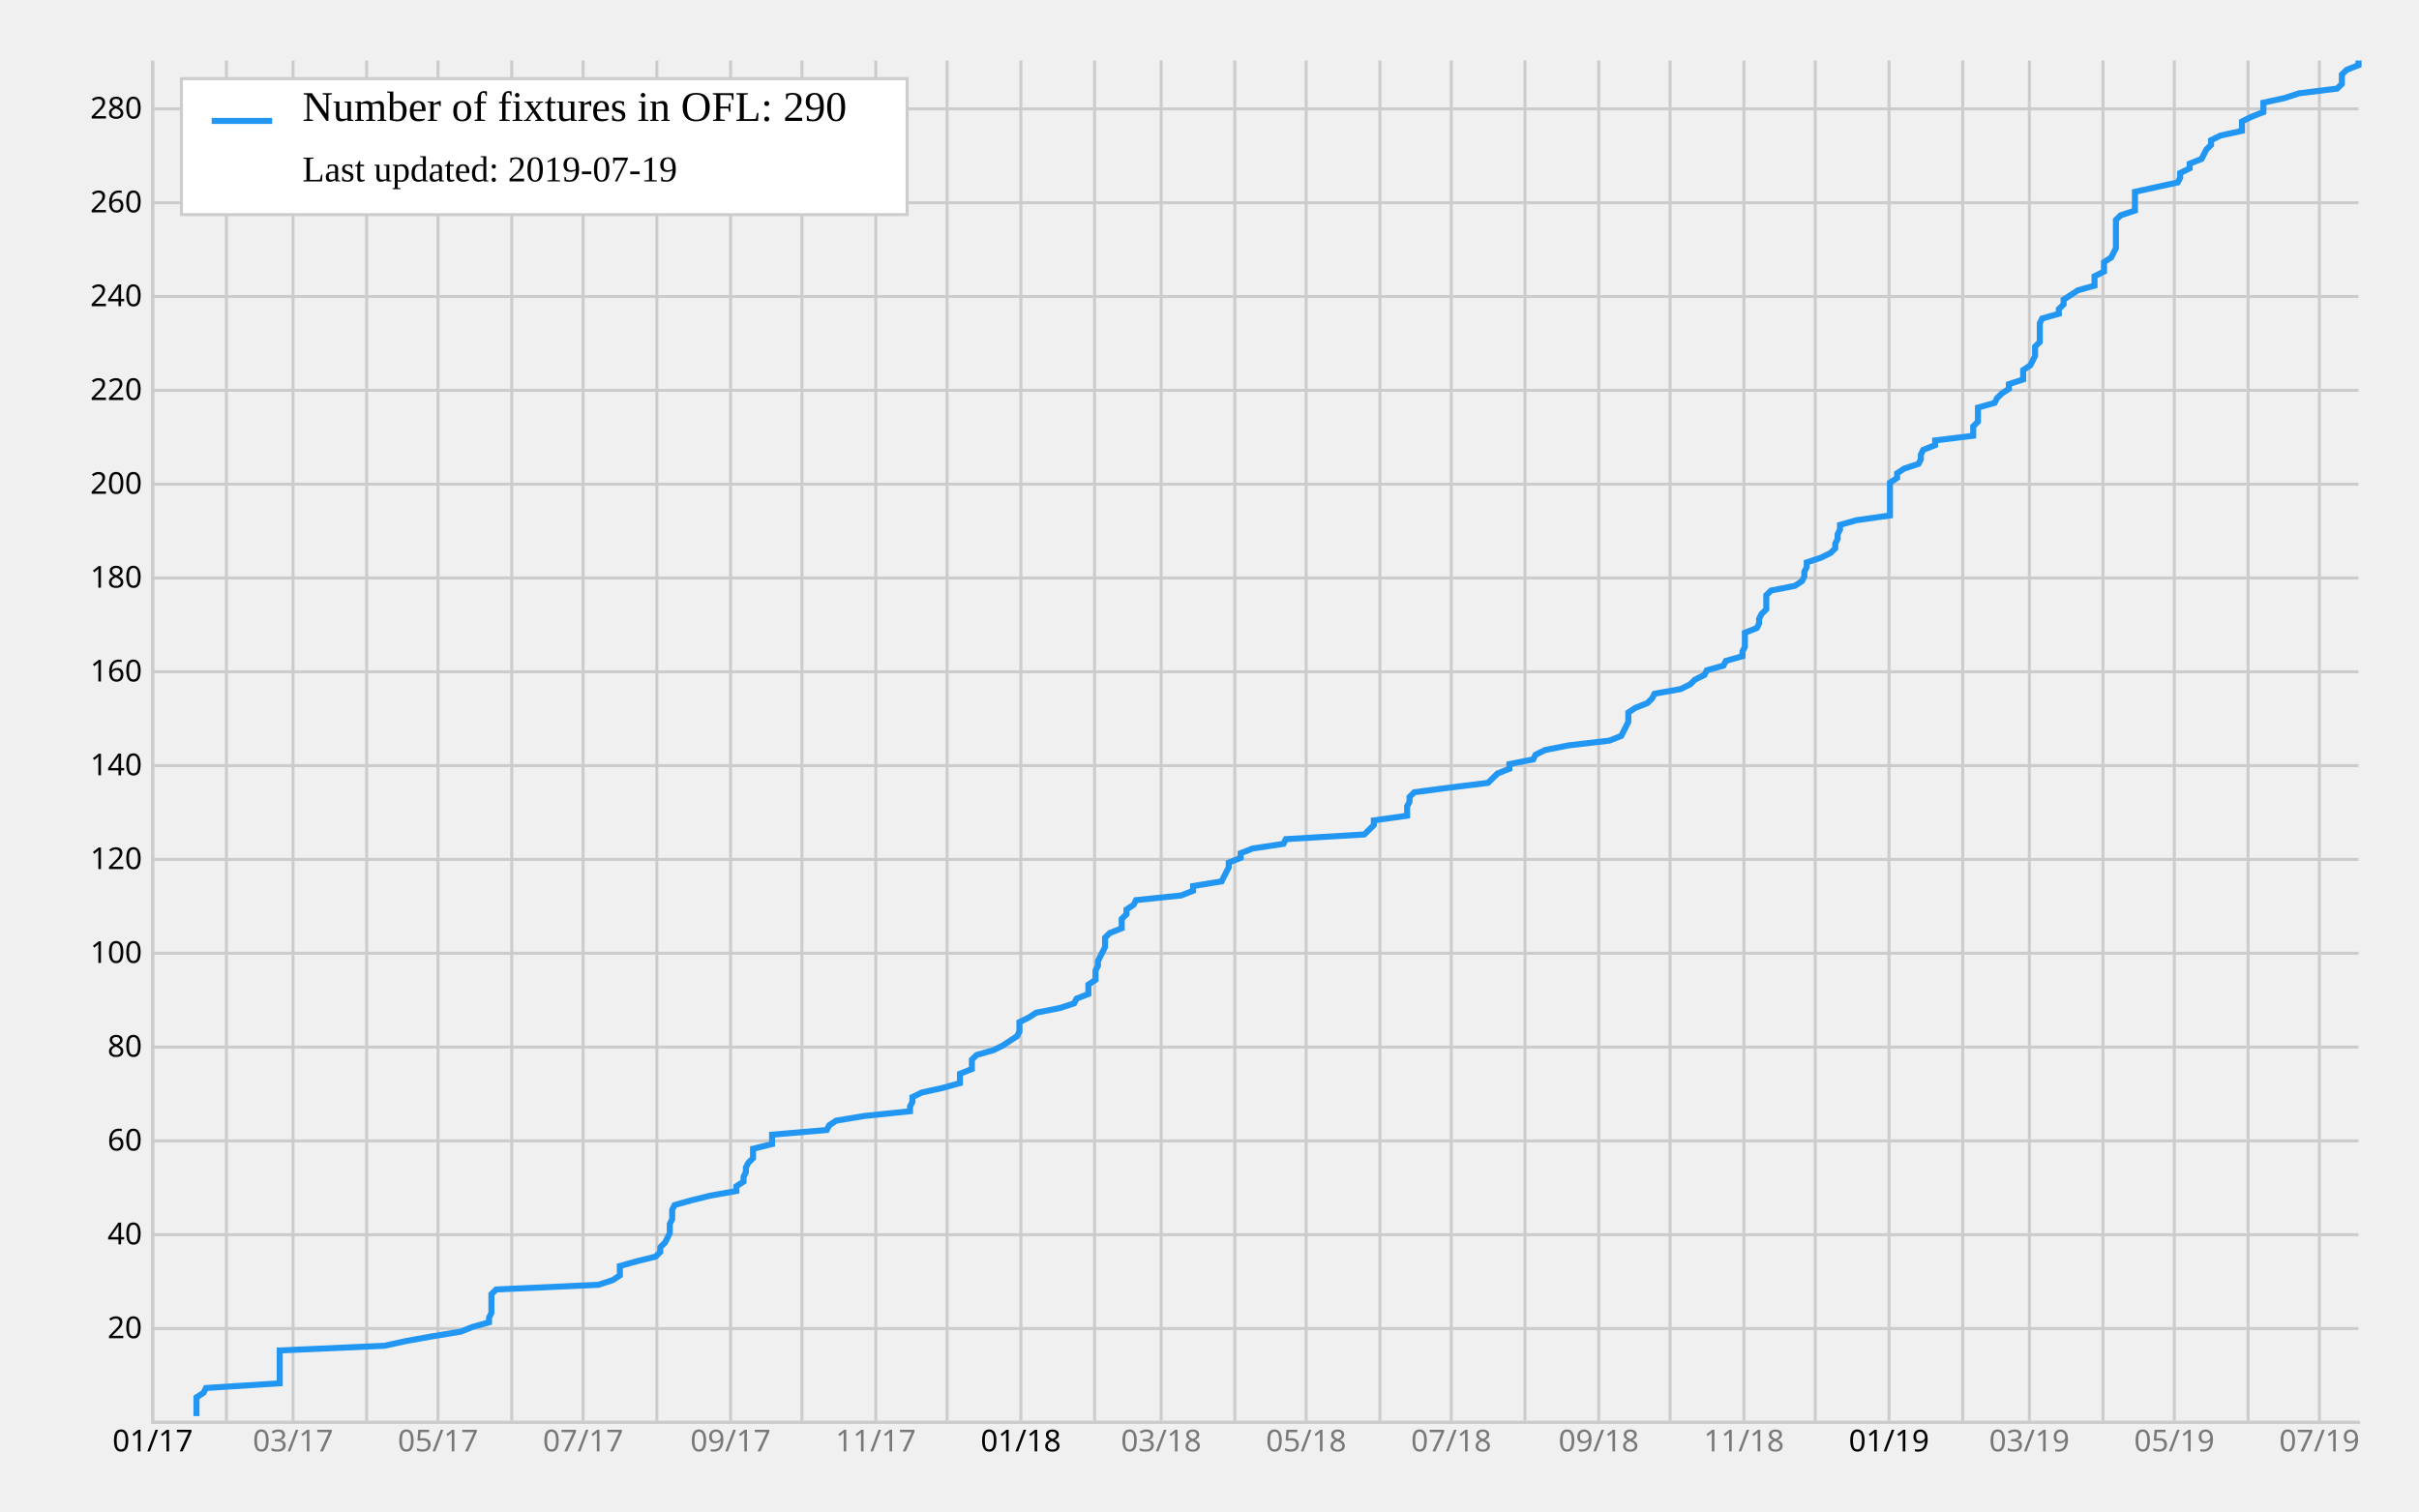
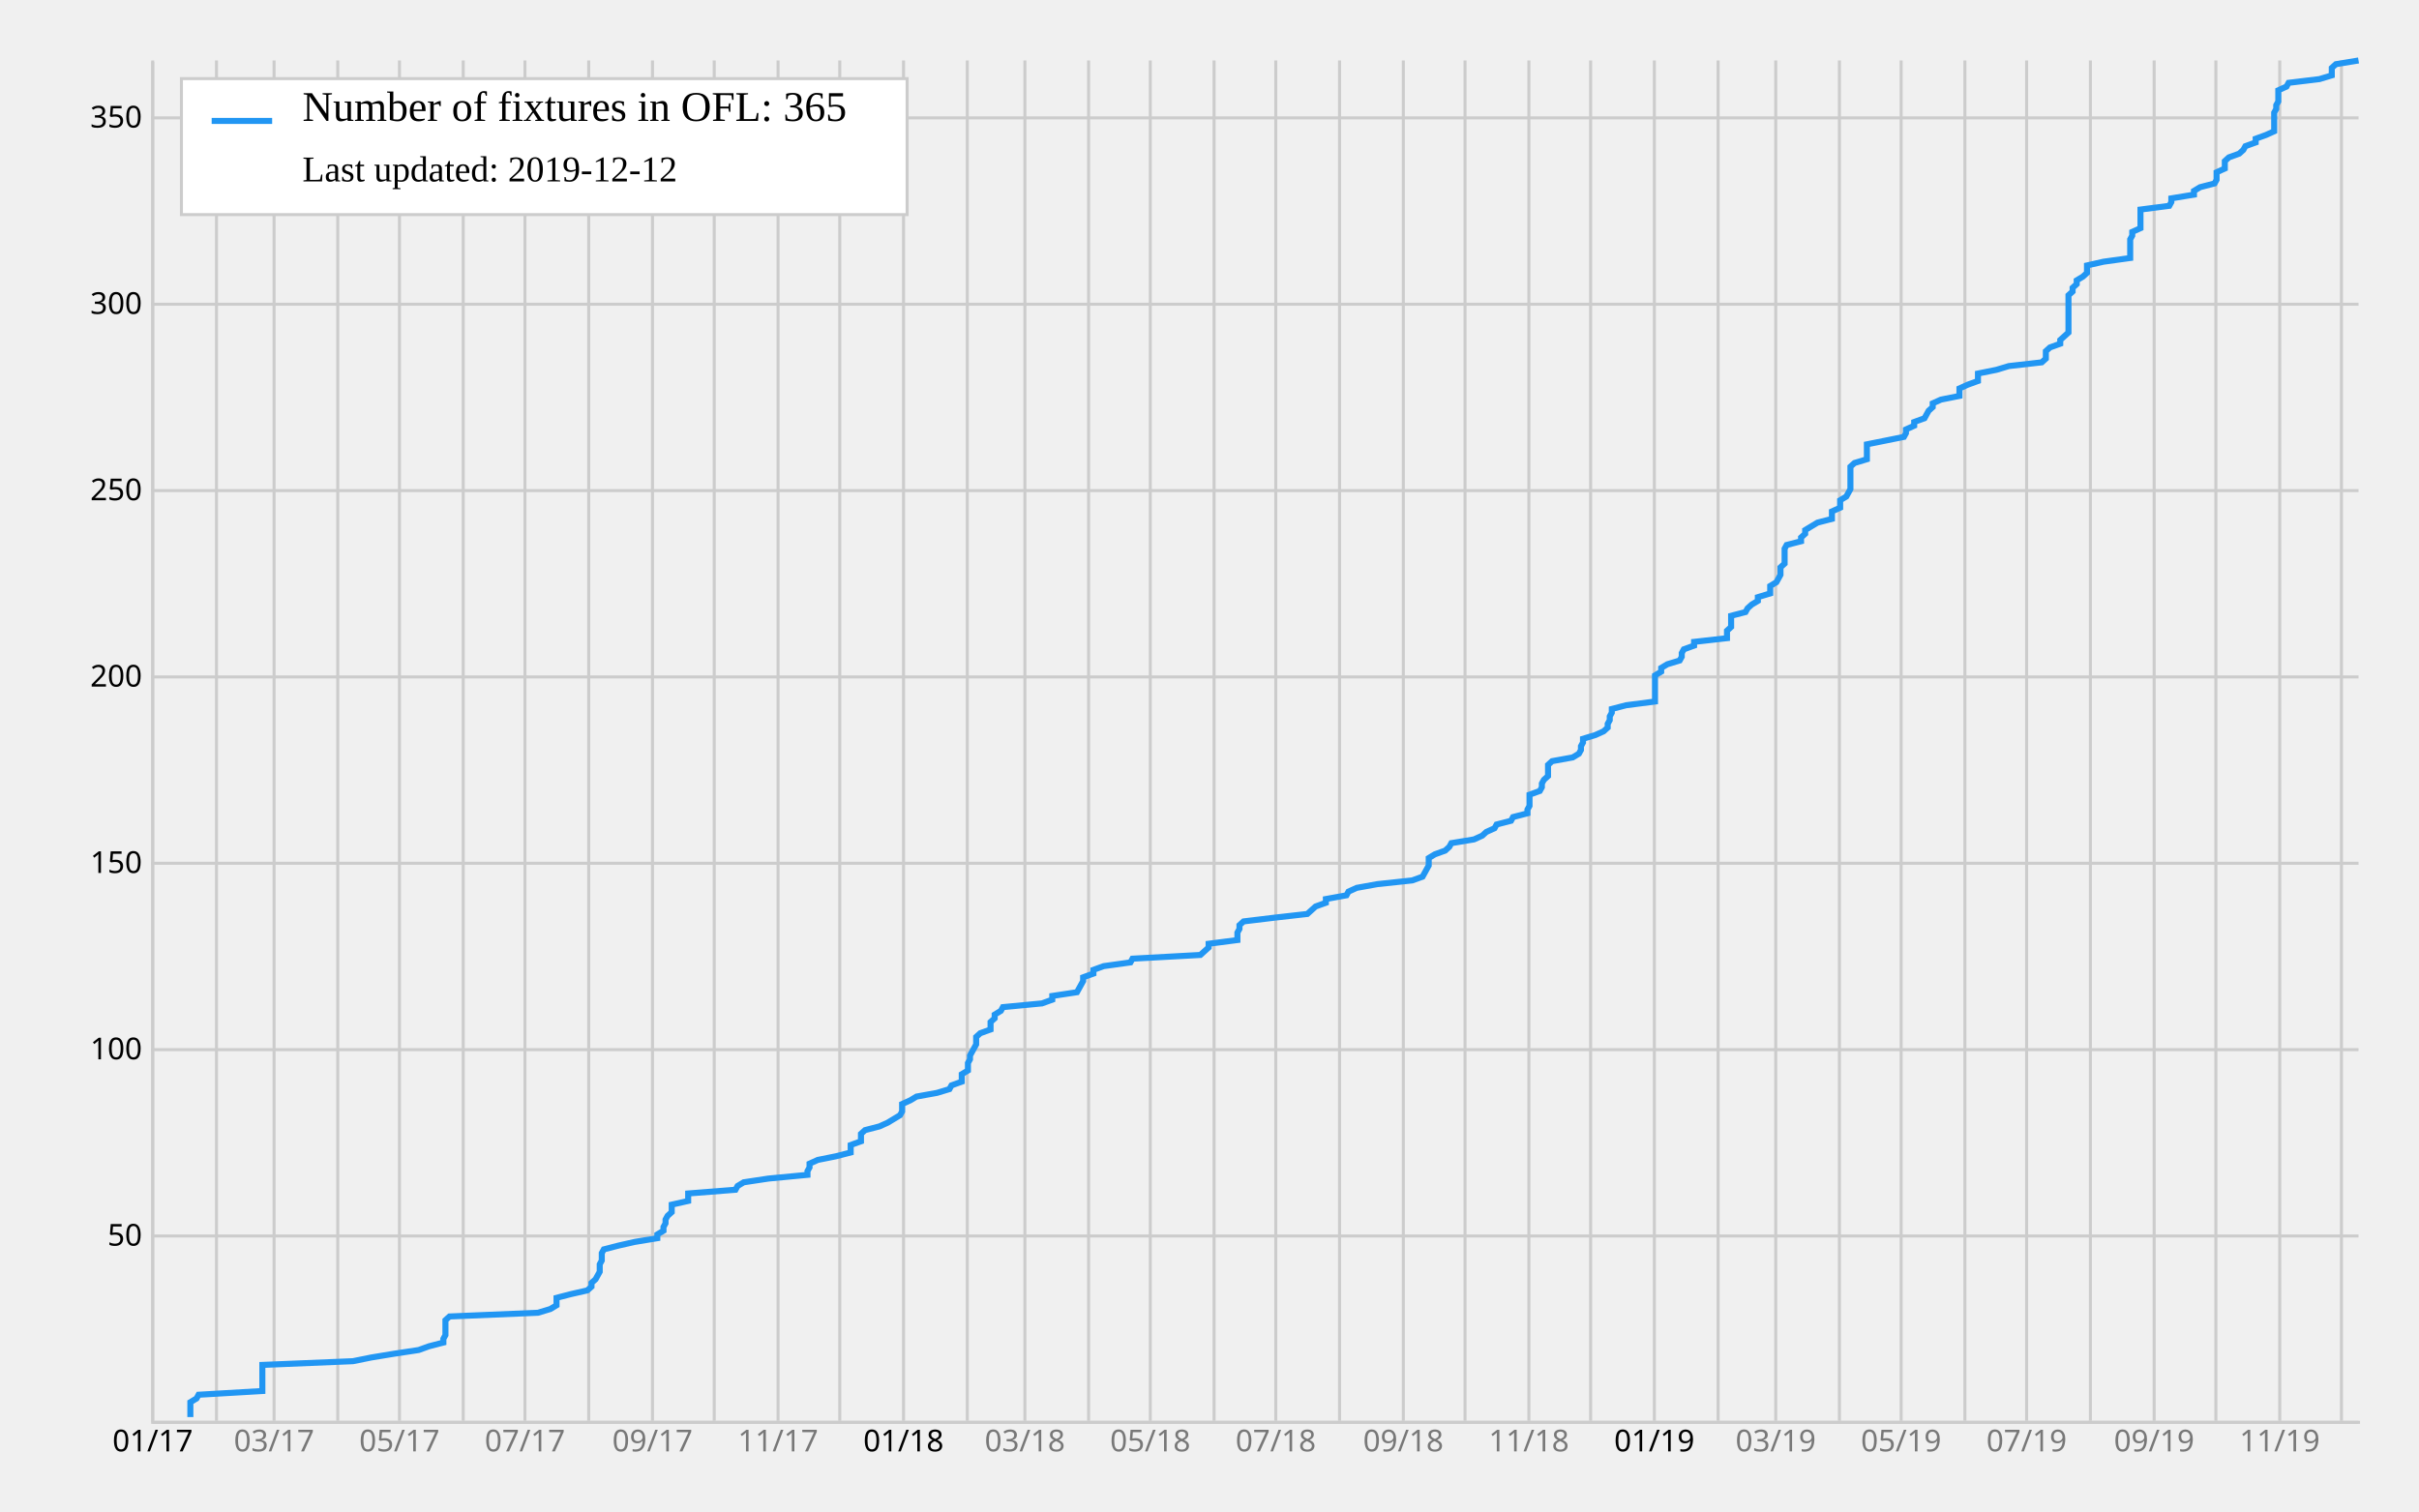
<svg xmlns="http://www.w3.org/2000/svg" width="800" height="500">
  <defs>
    <style type="text/css"> 
.axis path,
.axis line,
.legend rect {
  fill: none;
  stroke: #ccc;
  stroke-width: 1px;
}

/* hide the zero tick mark */
.y-axis .tick:first-of-type text {
  opacity: 0;
}

/* highlight January tick marks */
.x-axis .tick:not(:nth-of-type(12n+1)) text {
  opacity: 0.5;
}

/* hide every second month tick mark */
.x-axis .tick:nth-of-type(2n) text {
  opacity: 0;
}

.num-fixtures {
  fill: none;
  stroke: #2196f3;
  stroke-width: 2px;
}

.legend rect {
  fill: #fff;
}
 </style>
  </defs>
  <g transform="translate(50, 20)">
    <g class="axis x-axis" transform="translate(0, 450)" fill="none" font-size="10" font-family="sans-serif" text-anchor="middle">
      <path class="domain" stroke="currentColor" d="M0.5,0.5H730.5" />
      <g class="tick" opacity="1" transform="translate(0.5,0)">
        <line stroke="currentColor" y2="-450" />
        <text fill="currentColor" y="3" dy="0.71em">01/17</text>
      </g>
-       <g class="tick" opacity="1" transform="translate(24.88468,0)">
+       <g class="tick" opacity="1" transform="translate(21.58958,0)">
        <line stroke="currentColor" y2="-450" />
        <text fill="currentColor" y="3" dy="0.71em">02/17</text>
      </g>
-       <g class="tick" opacity="1" transform="translate(46.90955,0)">
+       <g class="tick" opacity="1" transform="translate(40.63824,0)">
        <line stroke="currentColor" y2="-450" />
        <text fill="currentColor" y="3" dy="0.71em">03/17</text>
      </g>
-       <g class="tick" opacity="1" transform="translate(71.26146,0)">
+       <g class="tick" opacity="1" transform="translate(61.69947,0)">
        <line stroke="currentColor" y2="-450" />
        <text fill="currentColor" y="3" dy="0.71em">04/17</text>
      </g>
-       <g class="tick" opacity="1" transform="translate(94.85954,0)">
+       <g class="tick" opacity="1" transform="translate(82.10874,0)">
        <line stroke="currentColor" y2="-450" />
        <text fill="currentColor" y="3" dy="0.71em">05/17</text>
      </g>
-       <g class="tick" opacity="1" transform="translate(119.2442,0)">
+       <g class="tick" opacity="1" transform="translate(103.1983,0)">
        <line stroke="currentColor" y2="-450" />
        <text fill="currentColor" y="3" dy="0.71em">06/17</text>
      </g>
-       <g class="tick" opacity="1" transform="translate(142.8423,0)">
+       <g class="tick" opacity="1" transform="translate(123.6076,0)">
        <line stroke="currentColor" y2="-450" />
        <text fill="currentColor" y="3" dy="0.71em">07/17</text>
      </g>
-       <g class="tick" opacity="1" transform="translate(167.227,0)">
+       <g class="tick" opacity="1" transform="translate(144.6972,0)">
        <line stroke="currentColor" y2="-450" />
        <text fill="currentColor" y="3" dy="0.71em">08/17</text>
      </g>
-       <g class="tick" opacity="1" transform="translate(191.6117,0)">
+       <g class="tick" opacity="1" transform="translate(165.7868,0)">
        <line stroke="currentColor" y2="-450" />
        <text fill="currentColor" y="3" dy="0.71em">09/17</text>
      </g>
-       <g class="tick" opacity="1" transform="translate(215.2097,0)">
+       <g class="tick" opacity="1" transform="translate(186.196,0)">
        <line stroke="currentColor" y2="-450" />
        <text fill="currentColor" y="3" dy="0.71em">10/17</text>
      </g>
-       <g class="tick" opacity="1" transform="translate(239.6272,0)">
+       <g class="tick" opacity="1" transform="translate(207.314,0)">
        <line stroke="currentColor" y2="-450" />
        <text fill="currentColor" y="3" dy="0.71em">11/17</text>
      </g>
-       <g class="tick" opacity="1" transform="translate(263.2253,0)">
+       <g class="tick" opacity="1" transform="translate(227.7232,0)">
        <line stroke="currentColor" y2="-450" />
        <text fill="currentColor" y="3" dy="0.71em">12/17</text>
      </g>
-       <g class="tick" opacity="1" transform="translate(287.61,0)">
+       <g class="tick" opacity="1" transform="translate(248.8128,0)">
        <line stroke="currentColor" y2="-450" />
        <text fill="currentColor" y="3" dy="0.71em">01/18</text>
      </g>
-       <g class="tick" opacity="1" transform="translate(311.9946,0)">
+       <g class="tick" opacity="1" transform="translate(269.9024,0)">
        <line stroke="currentColor" y2="-450" />
        <text fill="currentColor" y="3" dy="0.71em">02/18</text>
      </g>
-       <g class="tick" opacity="1" transform="translate(334.0195,0)">
+       <g class="tick" opacity="1" transform="translate(288.9511,0)">
        <line stroke="currentColor" y2="-450" />
        <text fill="currentColor" y="3" dy="0.71em">03/18</text>
      </g>
-       <g class="tick" opacity="1" transform="translate(358.3714,0)">
+       <g class="tick" opacity="1" transform="translate(310.0123,0)">
        <line stroke="currentColor" y2="-450" />
        <text fill="currentColor" y="3" dy="0.71em">04/18</text>
      </g>
-       <g class="tick" opacity="1" transform="translate(381.9695,0)">
+       <g class="tick" opacity="1" transform="translate(330.4216,0)">
        <line stroke="currentColor" y2="-450" />
        <text fill="currentColor" y="3" dy="0.71em">05/18</text>
      </g>
-       <g class="tick" opacity="1" transform="translate(406.3542,0)">
+       <g class="tick" opacity="1" transform="translate(351.5111,0)">
        <line stroke="currentColor" y2="-450" />
        <text fill="currentColor" y="3" dy="0.71em">06/18</text>
      </g>
-       <g class="tick" opacity="1" transform="translate(429.9523,0)">
+       <g class="tick" opacity="1" transform="translate(371.9204,0)">
        <line stroke="currentColor" y2="-450" />
        <text fill="currentColor" y="3" dy="0.71em">07/18</text>
      </g>
-       <g class="tick" opacity="1" transform="translate(454.3369,0)">
+       <g class="tick" opacity="1" transform="translate(393.01,0)">
        <line stroke="currentColor" y2="-450" />
        <text fill="currentColor" y="3" dy="0.71em">08/18</text>
      </g>
-       <g class="tick" opacity="1" transform="translate(478.7216,0)">
+       <g class="tick" opacity="1" transform="translate(414.0996,0)">
        <line stroke="currentColor" y2="-450" />
        <text fill="currentColor" y="3" dy="0.71em">09/18</text>
      </g>
-       <g class="tick" opacity="1" transform="translate(502.3197,0)">
+       <g class="tick" opacity="1" transform="translate(434.5089,0)">
        <line stroke="currentColor" y2="-450" />
        <text fill="currentColor" y="3" dy="0.71em">10/18</text>
      </g>
-       <g class="tick" opacity="1" transform="translate(526.7371,0)">
+       <g class="tick" opacity="1" transform="translate(455.6268,0)">
        <line stroke="currentColor" y2="-450" />
        <text fill="currentColor" y="3" dy="0.71em">11/18</text>
      </g>
-       <g class="tick" opacity="1" transform="translate(550.3352,0)">
+       <g class="tick" opacity="1" transform="translate(476.0361,0)">
        <line stroke="currentColor" y2="-450" />
        <text fill="currentColor" y="3" dy="0.71em">12/18</text>
      </g>
-       <g class="tick" opacity="1" transform="translate(574.7199,0)">
+       <g class="tick" opacity="1" transform="translate(497.1256,0)">
        <line stroke="currentColor" y2="-450" />
        <text fill="currentColor" y="3" dy="0.71em">01/19</text>
      </g>
-       <g class="tick" opacity="1" transform="translate(599.1046,0)">
+       <g class="tick" opacity="1" transform="translate(518.2152,0)">
        <line stroke="currentColor" y2="-450" />
        <text fill="currentColor" y="3" dy="0.71em">02/19</text>
      </g>
-       <g class="tick" opacity="1" transform="translate(621.1295,0)">
+       <g class="tick" opacity="1" transform="translate(537.2639,0)">
        <line stroke="currentColor" y2="-450" />
        <text fill="currentColor" y="3" dy="0.71em">03/19</text>
      </g>
-       <g class="tick" opacity="1" transform="translate(645.4814,0)">
+       <g class="tick" opacity="1" transform="translate(558.3251,0)">
        <line stroke="currentColor" y2="-450" />
        <text fill="currentColor" y="3" dy="0.71em">04/19</text>
      </g>
-       <g class="tick" opacity="1" transform="translate(669.0794,0)">
+       <g class="tick" opacity="1" transform="translate(578.7344,0)">
        <line stroke="currentColor" y2="-450" />
        <text fill="currentColor" y="3" dy="0.71em">05/19</text>
      </g>
-       <g class="tick" opacity="1" transform="translate(693.4641,0)">
+       <g class="tick" opacity="1" transform="translate(599.824,0)">
        <line stroke="currentColor" y2="-450" />
        <text fill="currentColor" y="3" dy="0.71em">06/19</text>
      </g>
-       <g class="tick" opacity="1" transform="translate(717.0622,0)">
+       <g class="tick" opacity="1" transform="translate(620.2332,0)">
        <line stroke="currentColor" y2="-450" />
        <text fill="currentColor" y="3" dy="0.71em">07/19</text>
+       </g>
+       <g class="tick" opacity="1" transform="translate(641.3228,0)">
+         <line stroke="currentColor" y2="-450" />
+         <text fill="currentColor" y="3" dy="0.71em">08/19</text>
+       </g>
+       <g class="tick" opacity="1" transform="translate(662.4124,0)">
+         <line stroke="currentColor" y2="-450" />
+         <text fill="currentColor" y="3" dy="0.71em">09/19</text>
+       </g>
+       <g class="tick" opacity="1" transform="translate(682.8217,0)">
+         <line stroke="currentColor" y2="-450" />
+         <text fill="currentColor" y="3" dy="0.71em">10/19</text>
+       </g>
+       <g class="tick" opacity="1" transform="translate(703.9396,0)">
+         <line stroke="currentColor" y2="-450" />
+         <text fill="currentColor" y="3" dy="0.71em">11/19</text>
+       </g>
+       <g class="tick" opacity="1" transform="translate(724.3489,0)">
+         <line stroke="currentColor" y2="-450" />
+         <text fill="currentColor" y="3" dy="0.71em">12/19</text>
      </g>
    </g>
    <g class="axis y-axis" fill="none" font-size="10" font-family="sans-serif" text-anchor="end">
      <path class="domain" stroke="currentColor" d="M0.5,450.5V0.5" />
      <g class="tick" opacity="1" transform="translate(0,450.5)">
        <line stroke="currentColor" x2="730" />
        <text fill="currentColor" x="-3" dy="0.32em">0</text>
      </g>
-       <g class="tick" opacity="1" transform="translate(0,419.4655)">
-         <line stroke="currentColor" x2="730" />
-         <text fill="currentColor" x="-3" dy="0.32em">20</text>
-       </g>
-       <g class="tick" opacity="1" transform="translate(0,388.431)">
-         <line stroke="currentColor" x2="730" />
-         <text fill="currentColor" x="-3" dy="0.32em">40</text>
-       </g>
-       <g class="tick" opacity="1" transform="translate(0,357.3966)">
-         <line stroke="currentColor" x2="730" />
-         <text fill="currentColor" x="-3" dy="0.32em">60</text>
-       </g>
-       <g class="tick" opacity="1" transform="translate(0,326.3621)">
-         <line stroke="currentColor" x2="730" />
-         <text fill="currentColor" x="-3" dy="0.32em">80</text>
-       </g>
-       <g class="tick" opacity="1" transform="translate(0,295.3276)">
+       <g class="tick" opacity="1" transform="translate(0,388.8562)">
+         <line stroke="currentColor" x2="730" />
+         <text fill="currentColor" x="-3" dy="0.32em">50</text>
+       </g>
+       <g class="tick" opacity="1" transform="translate(0,327.2123)">
        <line stroke="currentColor" x2="730" />
        <text fill="currentColor" x="-3" dy="0.32em">100</text>
      </g>
-       <g class="tick" opacity="1" transform="translate(0,264.2931)">
-         <line stroke="currentColor" x2="730" />
-         <text fill="currentColor" x="-3" dy="0.32em">120</text>
-       </g>
-       <g class="tick" opacity="1" transform="translate(0,233.2586)">
-         <line stroke="currentColor" x2="730" />
-         <text fill="currentColor" x="-3" dy="0.32em">140</text>
-       </g>
-       <g class="tick" opacity="1" transform="translate(0,202.2241)">
-         <line stroke="currentColor" x2="730" />
-         <text fill="currentColor" x="-3" dy="0.32em">160</text>
-       </g>
-       <g class="tick" opacity="1" transform="translate(0,171.1897)">
-         <line stroke="currentColor" x2="730" />
-         <text fill="currentColor" x="-3" dy="0.32em">180</text>
-       </g>
-       <g class="tick" opacity="1" transform="translate(0,140.1552)">
+       <g class="tick" opacity="1" transform="translate(0,265.5685)">
+         <line stroke="currentColor" x2="730" />
+         <text fill="currentColor" x="-3" dy="0.32em">150</text>
+       </g>
+       <g class="tick" opacity="1" transform="translate(0,203.9247)">
        <line stroke="currentColor" x2="730" />
        <text fill="currentColor" x="-3" dy="0.32em">200</text>
      </g>
-       <g class="tick" opacity="1" transform="translate(0,109.1207)">
-         <line stroke="currentColor" x2="730" />
-         <text fill="currentColor" x="-3" dy="0.32em">220</text>
-       </g>
-       <g class="tick" opacity="1" transform="translate(0,78.08621)">
-         <line stroke="currentColor" x2="730" />
-         <text fill="currentColor" x="-3" dy="0.32em">240</text>
-       </g>
-       <g class="tick" opacity="1" transform="translate(0,47.05172)">
-         <line stroke="currentColor" x2="730" />
-         <text fill="currentColor" x="-3" dy="0.32em">260</text>
-       </g>
-       <g class="tick" opacity="1" transform="translate(0,16.01724)">
-         <line stroke="currentColor" x2="730" />
-         <text fill="currentColor" x="-3" dy="0.32em">280</text>
+       <g class="tick" opacity="1" transform="translate(0,142.2808)">
+         <line stroke="currentColor" x2="730" />
+         <text fill="currentColor" x="-3" dy="0.32em">250</text>
+       </g>
+       <g class="tick" opacity="1" transform="translate(0,80.63699)">
+         <line stroke="currentColor" x2="730" />
+         <text fill="currentColor" x="-3" dy="0.32em">300</text>
+       </g>
+       <g class="tick" opacity="1" transform="translate(0,18.99315)">
+         <line stroke="currentColor" x2="730" />
+         <text fill="currentColor" x="-3" dy="0.32em">350</text>
      </g>
    </g>
-     <path class="num-fixtures" d="M14.978,448.448L14.978,446.897L14.978,445.345L14.978,443.793L14.978,442.241L17.338,440.69L18.125,439.138L42.509,437.586L42.509,436.034L42.509,434.483L42.509,432.931L42.509,431.379L42.509,429.828L42.509,428.276L42.509,426.724L77.12,425.172L84.199,423.621L92.852,422.069L102.291,420.517L106.224,418.966L111.73,417.414L111.73,415.862L112.517,414.31L112.517,412.759L112.517,411.207L112.517,409.655L112.517,408.103L114.09,406.552L147.914,405L152.634,403.448L154.993,401.897L154.993,400.345L154.993,398.793L160.5,397.241L166.793,395.69L168.366,394.138L168.366,392.586L169.939,391.034L170.726,389.483L171.512,387.931L171.512,386.379L171.512,384.828L172.299,383.276L172.299,381.724L172.299,380.172L173.085,378.621L178.592,377.069L184.884,375.517L193.537,373.966L193.537,372.414L195.897,370.862L195.897,369.31L196.683,367.759L196.683,366.207L197.47,364.655L199.043,363.103L199.043,361.552L199.043,360L205.336,358.448L205.336,356.897L205.336,355.345L223.428,353.793L224.215,352.241L226.574,350.69L236.014,349.138L250.959,347.586L250.959,346.034L251.746,344.483L251.746,342.931L254.892,341.379L261.971,339.828L267.478,338.276L267.478,336.724L267.478,335.172L271.411,333.621L271.411,332.069L271.411,330.517L272.984,328.966L278.49,327.414L281.637,325.862L283.996,324.31L286.356,322.759L287.143,321.207L287.143,319.655L287.143,318.103L290.289,316.552L292.649,315L300.515,313.448L305.235,311.897L306.021,310.345L309.954,308.793L309.954,307.241L309.954,305.69L312.314,304.138L312.314,302.586L312.314,301.034L313.101,299.483L313.101,297.931L313.887,296.379L314.674,294.828L315.46,293.276L315.46,291.724L315.46,290.172L317.034,288.621L320.967,287.069L320.967,285.517L320.967,283.966L322.54,282.414L322.54,280.862L324.9,279.31L325.686,277.759L340.632,276.207L344.565,274.655L344.565,273.103L354.004,271.552L354.791,270L355.577,268.448L356.364,266.897L356.364,265.345L360.297,263.793L360.297,262.241L364.23,260.69L374.456,259.138L375.242,257.586L401.2,256.034L402.773,254.483L404.347,252.931L404.347,251.379L415.359,249.828L415.359,248.276L415.359,246.724L416.146,245.172L416.146,243.621L417.719,242.069L429.518,240.517L442.103,238.966L443.677,237.414L445.25,235.862L449.183,234.31L449.183,232.759L457.049,231.207L457.835,229.655L460.982,228.103L468.848,226.552L482.22,225L486.153,223.448L486.94,221.897L487.726,220.345L488.513,218.793L488.513,217.241L488.513,215.69L490.873,214.138L494.806,212.586L496.379,211.034L497.166,209.483L505.818,207.931L508.965,206.379L510.538,204.828L513.684,203.276L514.471,201.724L519.977,200.172L520.764,198.621L526.27,197.069L526.27,195.517L527.057,193.966L527.057,192.414L527.057,190.862L527.057,189.31L530.99,187.759L531.776,186.207L531.776,184.655L532.563,183.103L534.136,181.552L534.136,180L534.136,178.448L534.136,176.897L535.709,175.345L543.575,173.793L545.935,172.241L546.722,170.69L546.722,169.138L547.508,167.586L547.508,166.034L552.228,164.483L555.374,162.931L556.947,161.379L556.947,159.828L557.734,158.276L557.734,156.724L558.521,155.172L558.521,153.621L564.027,152.069L575.039,150.517L575.039,148.966L575.039,147.414L575.039,145.862L575.039,144.31L575.039,142.759L575.039,141.207L575.039,139.655L577.399,138.103L577.399,136.552L579.759,135L584.479,133.448L585.265,131.897L585.265,130.345L586.052,128.793L589.985,127.241L589.985,125.69L602.57,124.138L602.57,122.586L602.57,121.034L604.144,119.483L604.144,117.931L604.144,116.379L604.144,114.828L609.65,113.276L610.436,111.724L612.01,110.172L614.369,108.621L614.369,107.069L619.089,105.517L619.089,103.966L619.089,102.414L621.449,100.862L622.235,99.31L623.022,97.759L623.022,96.207L623.022,94.655L624.595,93.103L624.595,91.552L624.595,90L624.595,88.448L624.595,86.897L625.382,85.345L630.888,83.793L630.888,82.241L632.461,80.69L632.461,79.138L634.821,77.586L637.181,76.034L642.687,74.483L642.687,72.931L642.687,71.379L645.834,69.828L645.834,68.276L645.834,66.724L648.193,65.172L648.98,63.621L649.767,62.069L649.767,60.517L649.767,58.966L649.767,57.414L649.767,55.862L649.767,54.31L649.767,52.759L651.34,51.207L656.059,49.655L656.059,48.103L656.059,46.552L656.059,45L656.059,43.448L663.139,41.897L670.218,40.345L671.005,38.793L671.005,37.241L674.151,35.69L674.151,34.138L678.084,32.586L678.871,31.034L679.657,29.483L681.231,27.931L681.231,26.379L684.377,24.828L691.456,23.276L691.456,21.724L691.456,20.172L694.603,18.621L698.536,17.069L698.536,15.517L698.536,13.966L705.615,12.414L710.335,10.862L722.921,9.31L724.494,7.759L724.494,6.207L724.494,4.655L726.067,3.103L730,1.552L730,0" />
+     <path class="num-fixtures" d="M12.954,448.767L12.954,447.534L12.954,446.301L12.954,445.068L12.954,443.836L14.995,442.603L15.675,441.37L36.765,440.137L36.765,438.904L36.765,437.671L36.765,436.438L36.765,435.205L36.765,433.973L36.765,432.74L36.765,431.507L66.699,430.274L72.821,429.041L80.305,427.808L88.469,426.575L91.87,425.342L96.632,424.11L96.632,422.877L97.313,421.644L97.313,420.411L97.313,419.178L97.313,417.945L97.313,416.712L98.673,415.479L127.926,414.247L132.008,413.014L134.049,411.781L134.049,410.548L134.049,409.315L138.811,408.082L144.254,406.849L145.614,405.616L145.614,404.384L146.975,403.151L147.655,401.918L148.336,400.685L148.336,399.452L148.336,398.219L149.016,396.986L149.016,395.753L149.016,394.521L149.696,393.288L154.459,392.055L159.901,390.822L167.384,389.589L167.384,388.356L169.425,387.123L169.425,385.89L170.106,384.658L170.106,383.425L170.786,382.192L172.147,380.959L172.147,379.726L172.147,378.493L177.589,377.26L177.589,376.027L177.589,374.795L193.236,373.562L193.916,372.329L195.957,371.096L204.121,369.863L217.047,368.63L217.047,367.397L217.727,366.164L217.727,364.932L220.448,363.699L226.571,362.466L231.333,361.233L231.333,360L231.333,358.767L234.735,357.534L234.735,356.301L234.735,355.068L236.096,353.836L240.858,352.603L243.579,351.37L245.62,350.137L247.661,348.904L248.341,347.671L248.341,346.438L248.341,345.205L251.062,343.973L253.103,342.74L259.906,341.507L263.988,340.274L264.669,339.041L268.07,337.808L268.07,336.575L268.07,335.342L270.111,334.11L270.111,332.877L270.111,331.644L270.791,330.411L270.791,329.178L271.472,327.945L272.152,326.712L272.832,325.479L272.832,324.247L272.832,323.014L274.193,321.781L277.594,320.548L277.594,319.315L277.594,318.082L278.955,316.849L278.955,315.616L280.996,314.384L281.676,313.151L294.602,311.918L298.004,310.685L298.004,309.452L306.167,308.219L306.848,306.986L307.528,305.753L308.208,304.521L308.208,303.288L311.61,302.055L311.61,300.822L315.011,299.589L323.855,298.356L324.536,297.123L346.986,295.89L348.347,294.658L349.707,293.425L349.707,292.192L359.232,290.959L359.232,289.726L359.232,288.493L359.912,287.26L359.912,286.027L361.272,284.795L371.477,283.562L382.362,282.329L383.723,281.096L385.083,279.863L388.485,278.63L388.485,277.397L395.288,276.164L395.968,274.932L398.689,273.699L405.493,272.466L417.058,271.233L420.459,270L421.14,268.767L421.82,267.534L422.5,266.301L422.5,265.068L422.5,263.836L424.541,262.603L427.943,261.37L429.303,260.137L429.984,258.904L437.467,257.671L440.188,256.438L441.549,255.205L444.27,253.973L444.95,252.74L449.713,251.507L450.393,250.274L455.155,249.041L455.155,247.808L455.835,246.575L455.835,245.342L455.835,244.11L455.835,242.877L459.237,241.644L459.917,240.411L459.917,239.178L460.598,237.945L461.958,236.712L461.958,235.479L461.958,234.247L461.958,233.014L463.319,231.781L470.122,230.548L472.163,229.315L472.843,228.082L472.843,226.849L473.523,225.616L473.523,224.384L477.605,223.151L480.327,221.918L481.687,220.685L481.687,219.452L482.367,218.219L482.367,216.986L483.048,215.753L483.048,214.521L487.81,213.288L497.334,212.055L497.334,210.822L497.334,209.589L497.334,208.356L497.334,207.123L497.334,205.89L497.334,204.658L497.334,203.425L499.375,202.192L499.375,200.959L501.416,199.726L505.498,198.493L506.178,197.26L506.178,196.027L506.859,194.795L510.26,193.562L510.26,192.329L521.145,191.096L521.145,189.863L521.145,188.63L522.506,187.397L522.506,186.164L522.506,184.932L522.506,183.699L527.268,182.466L527.948,181.233L529.309,180L531.35,178.767L531.35,177.534L535.432,176.301L535.432,175.068L535.432,173.836L537.473,172.603L538.153,171.37L538.833,170.137L538.833,168.904L538.833,167.671L540.194,166.438L540.194,165.205L540.194,163.973L540.194,162.74L540.194,161.507L540.874,160.274L545.636,159.041L545.636,157.808L546.997,156.575L546.997,155.342L549.038,154.11L551.079,152.877L555.841,151.644L555.841,150.411L555.841,149.178L558.562,147.945L558.562,146.712L558.562,145.479L560.603,144.247L561.283,143.014L561.964,141.781L561.964,140.548L561.964,139.315L561.964,138.082L561.964,136.849L561.964,135.616L561.964,134.384L563.324,133.151L567.406,131.918L567.406,130.685L567.406,129.452L567.406,128.219L567.406,126.986L573.529,125.753L579.652,124.521L580.332,123.288L580.332,122.055L583.053,120.822L583.053,119.589L586.455,118.356L587.135,117.123L587.815,115.89L589.176,114.658L589.176,113.425L591.897,112.192L598.02,110.959L598.02,109.726L598.02,108.493L600.741,107.26L604.143,106.027L604.143,104.795L604.143,103.562L610.266,102.329L614.347,101.096L625.232,99.863L626.593,98.63L626.593,97.397L626.593,96.164L627.954,94.932L631.355,93.699L631.355,92.466L632.716,91.233L634.076,90L634.076,88.767L634.076,87.534L634.076,86.301L634.076,85.068L634.076,83.836L634.076,82.603L634.076,81.37L634.076,80.137L634.076,78.904L634.076,77.671L635.437,76.438L635.437,75.205L636.798,73.973L636.798,72.74L638.839,71.507L640.199,70.274L640.199,69.041L640.199,67.808L645.642,66.575L654.486,65.342L654.486,64.11L654.486,62.877L654.486,61.644L654.486,60.411L654.486,59.178L655.166,57.945L655.166,56.712L657.887,55.479L657.887,54.247L657.887,53.014L657.887,51.781L657.887,50.548L657.887,49.315L667.412,48.082L668.092,46.849L668.092,45.616L675.575,44.384L675.575,43.151L677.616,41.918L682.378,40.685L683.059,39.452L683.059,38.219L683.059,36.986L685.78,35.753L685.78,34.521L685.78,33.288L687.141,32.055L690.542,30.822L691.903,29.589L692.583,28.356L695.985,27.123L695.985,25.89L699.386,24.658L702.107,23.425L702.107,22.192L702.107,20.959L702.107,19.726L702.107,18.493L702.107,17.26L702.788,16.027L702.788,14.795L703.468,13.562L703.468,12.329L703.468,11.096L703.468,9.863L706.189,8.63L706.869,7.397L717.074,6.164L721.156,4.932L721.156,3.699L721.156,2.466L722.517,1.233L730,0" />
    <g class="legend" transform="translate(20, 20)">
      <rect x="-10" y="-14" width="240" height="45" />
      <path class="num-fixtures" d="M 0,0 H 20" />
-       <text x="30" y="0" style="font-size: 14px;" alignment-baseline="middle">Number of fixtures in OFL: 290</text>
-       <text x="30" y="20" style="font-size: 12px;" alignment-baseline="middle">Last updated: 2019-07-19</text>
+       <text x="30" y="0" style="font-size: 14px;" alignment-baseline="middle">Number of fixtures in OFL: 365</text>
+       <text x="30" y="20" style="font-size: 12px;" alignment-baseline="middle">Last updated: 2019-12-12</text>
    </g>
  </g>
</svg>
